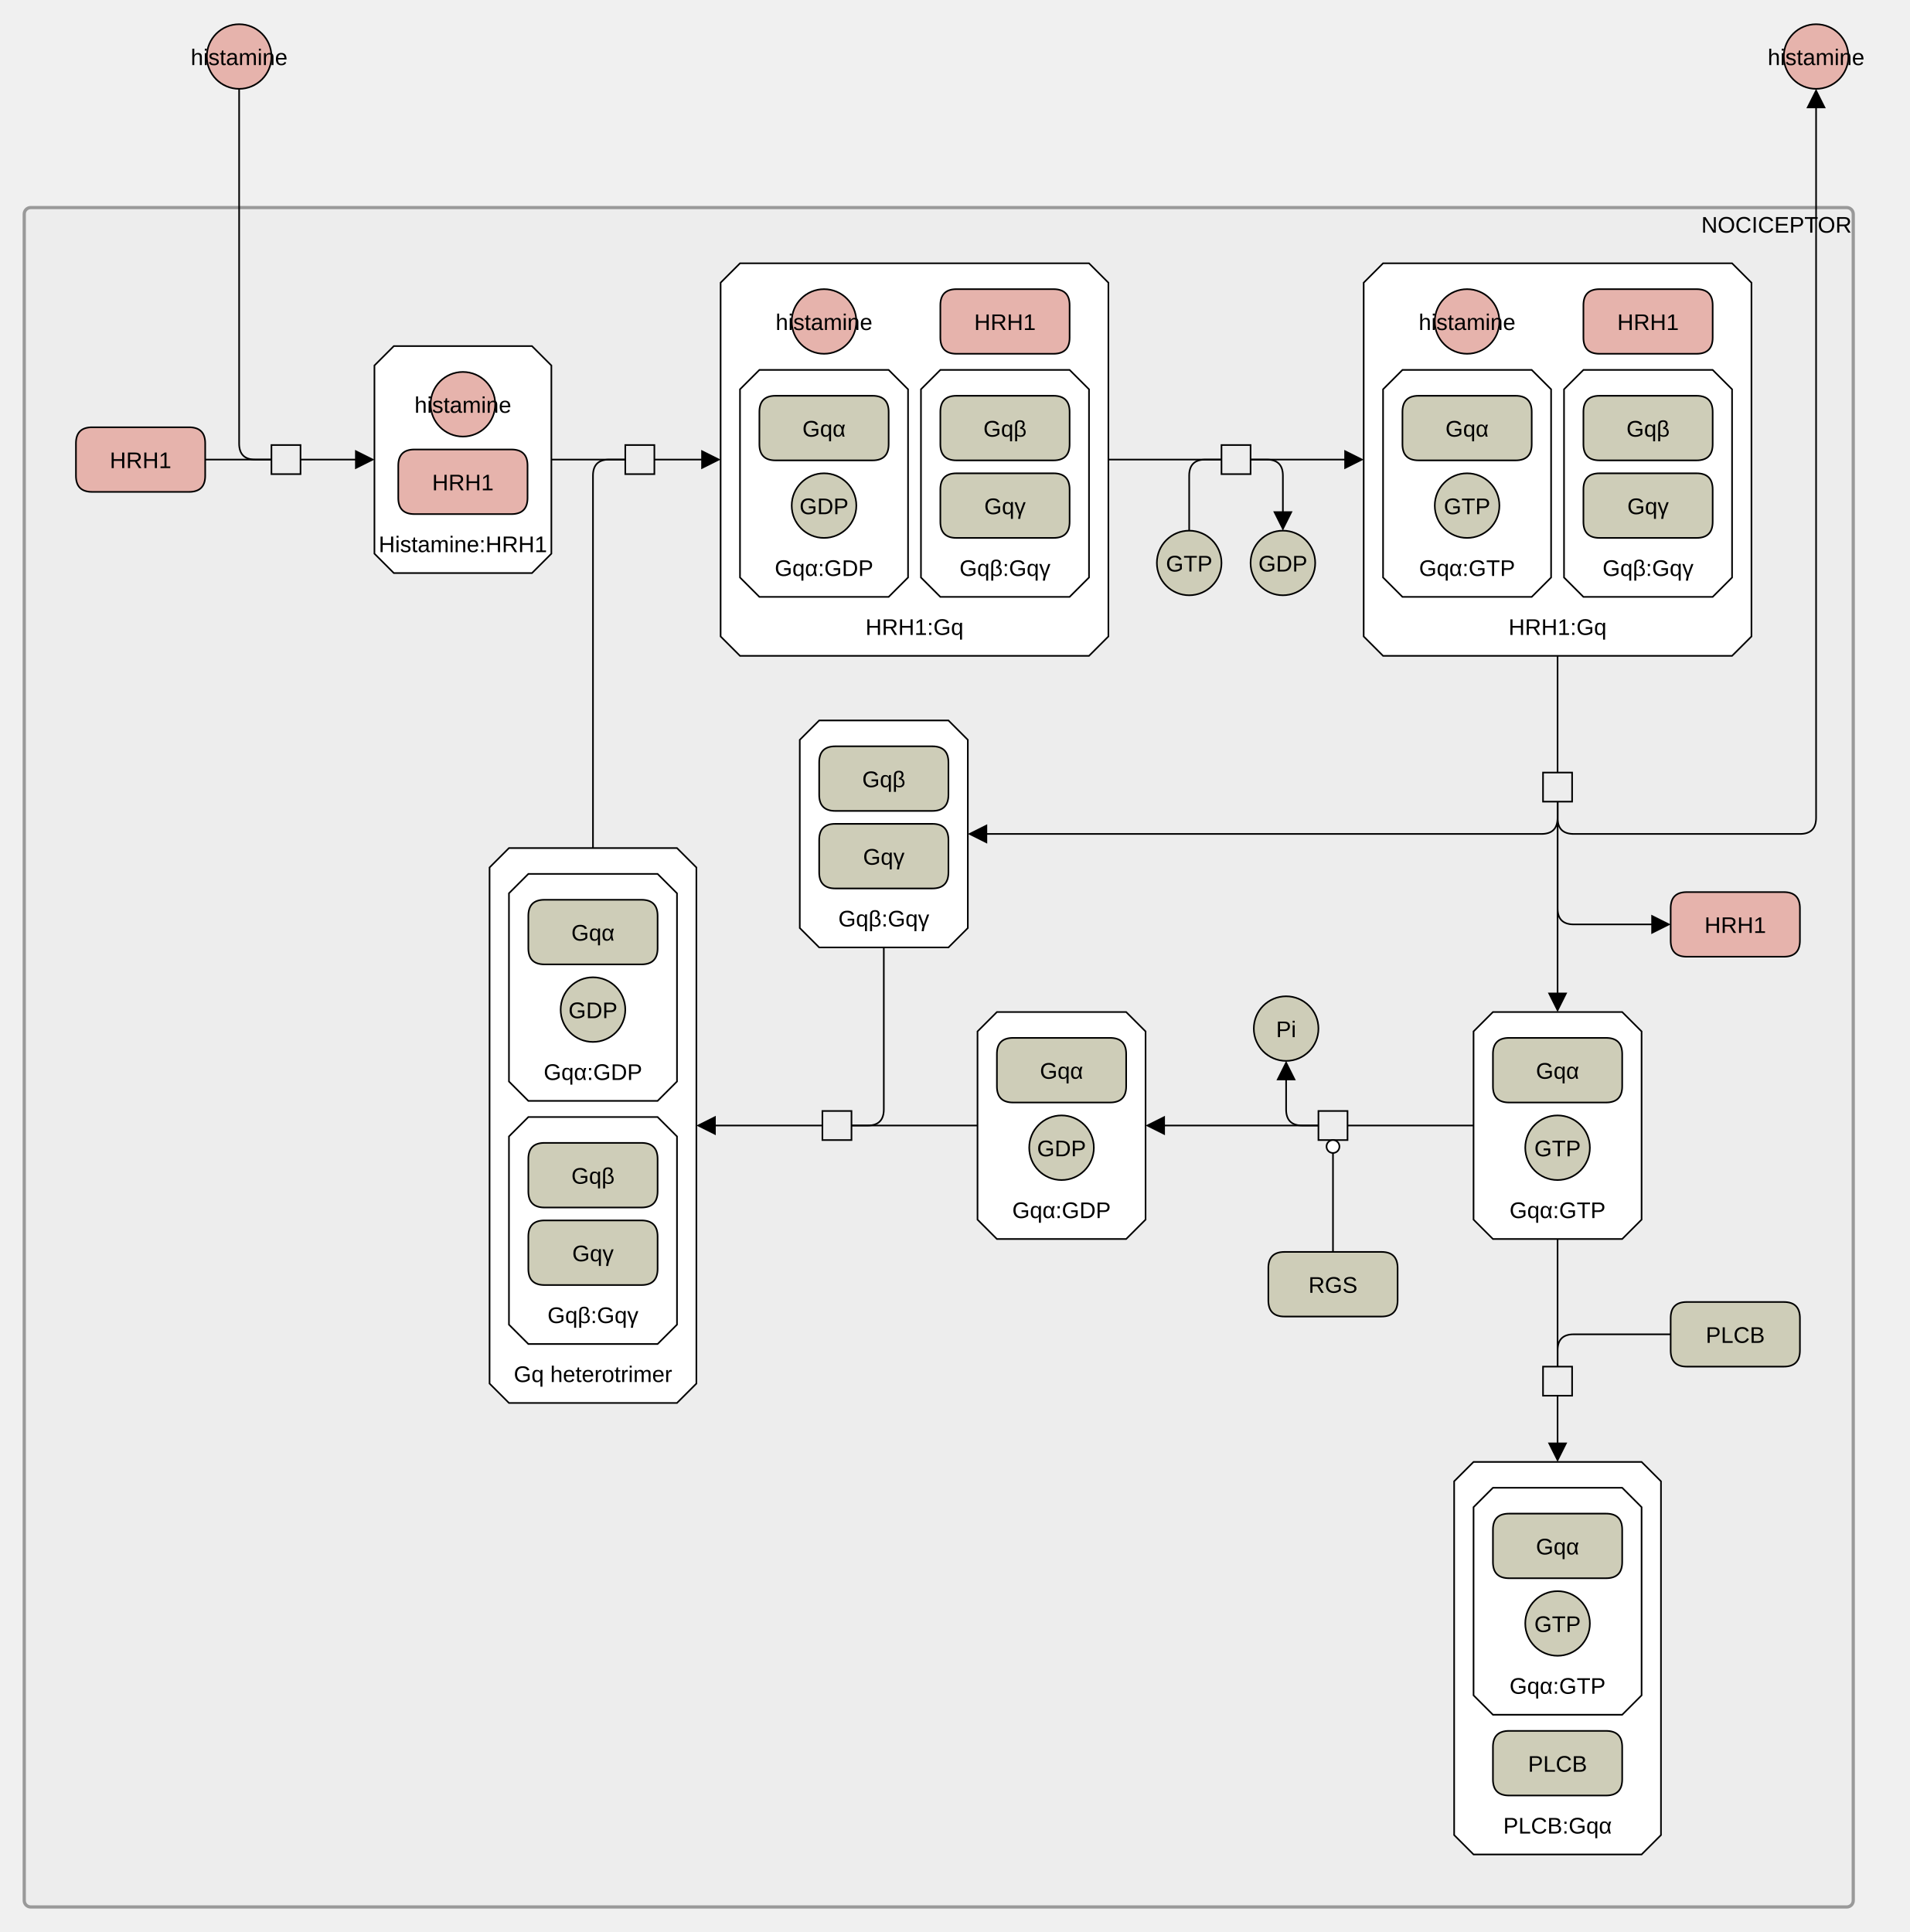
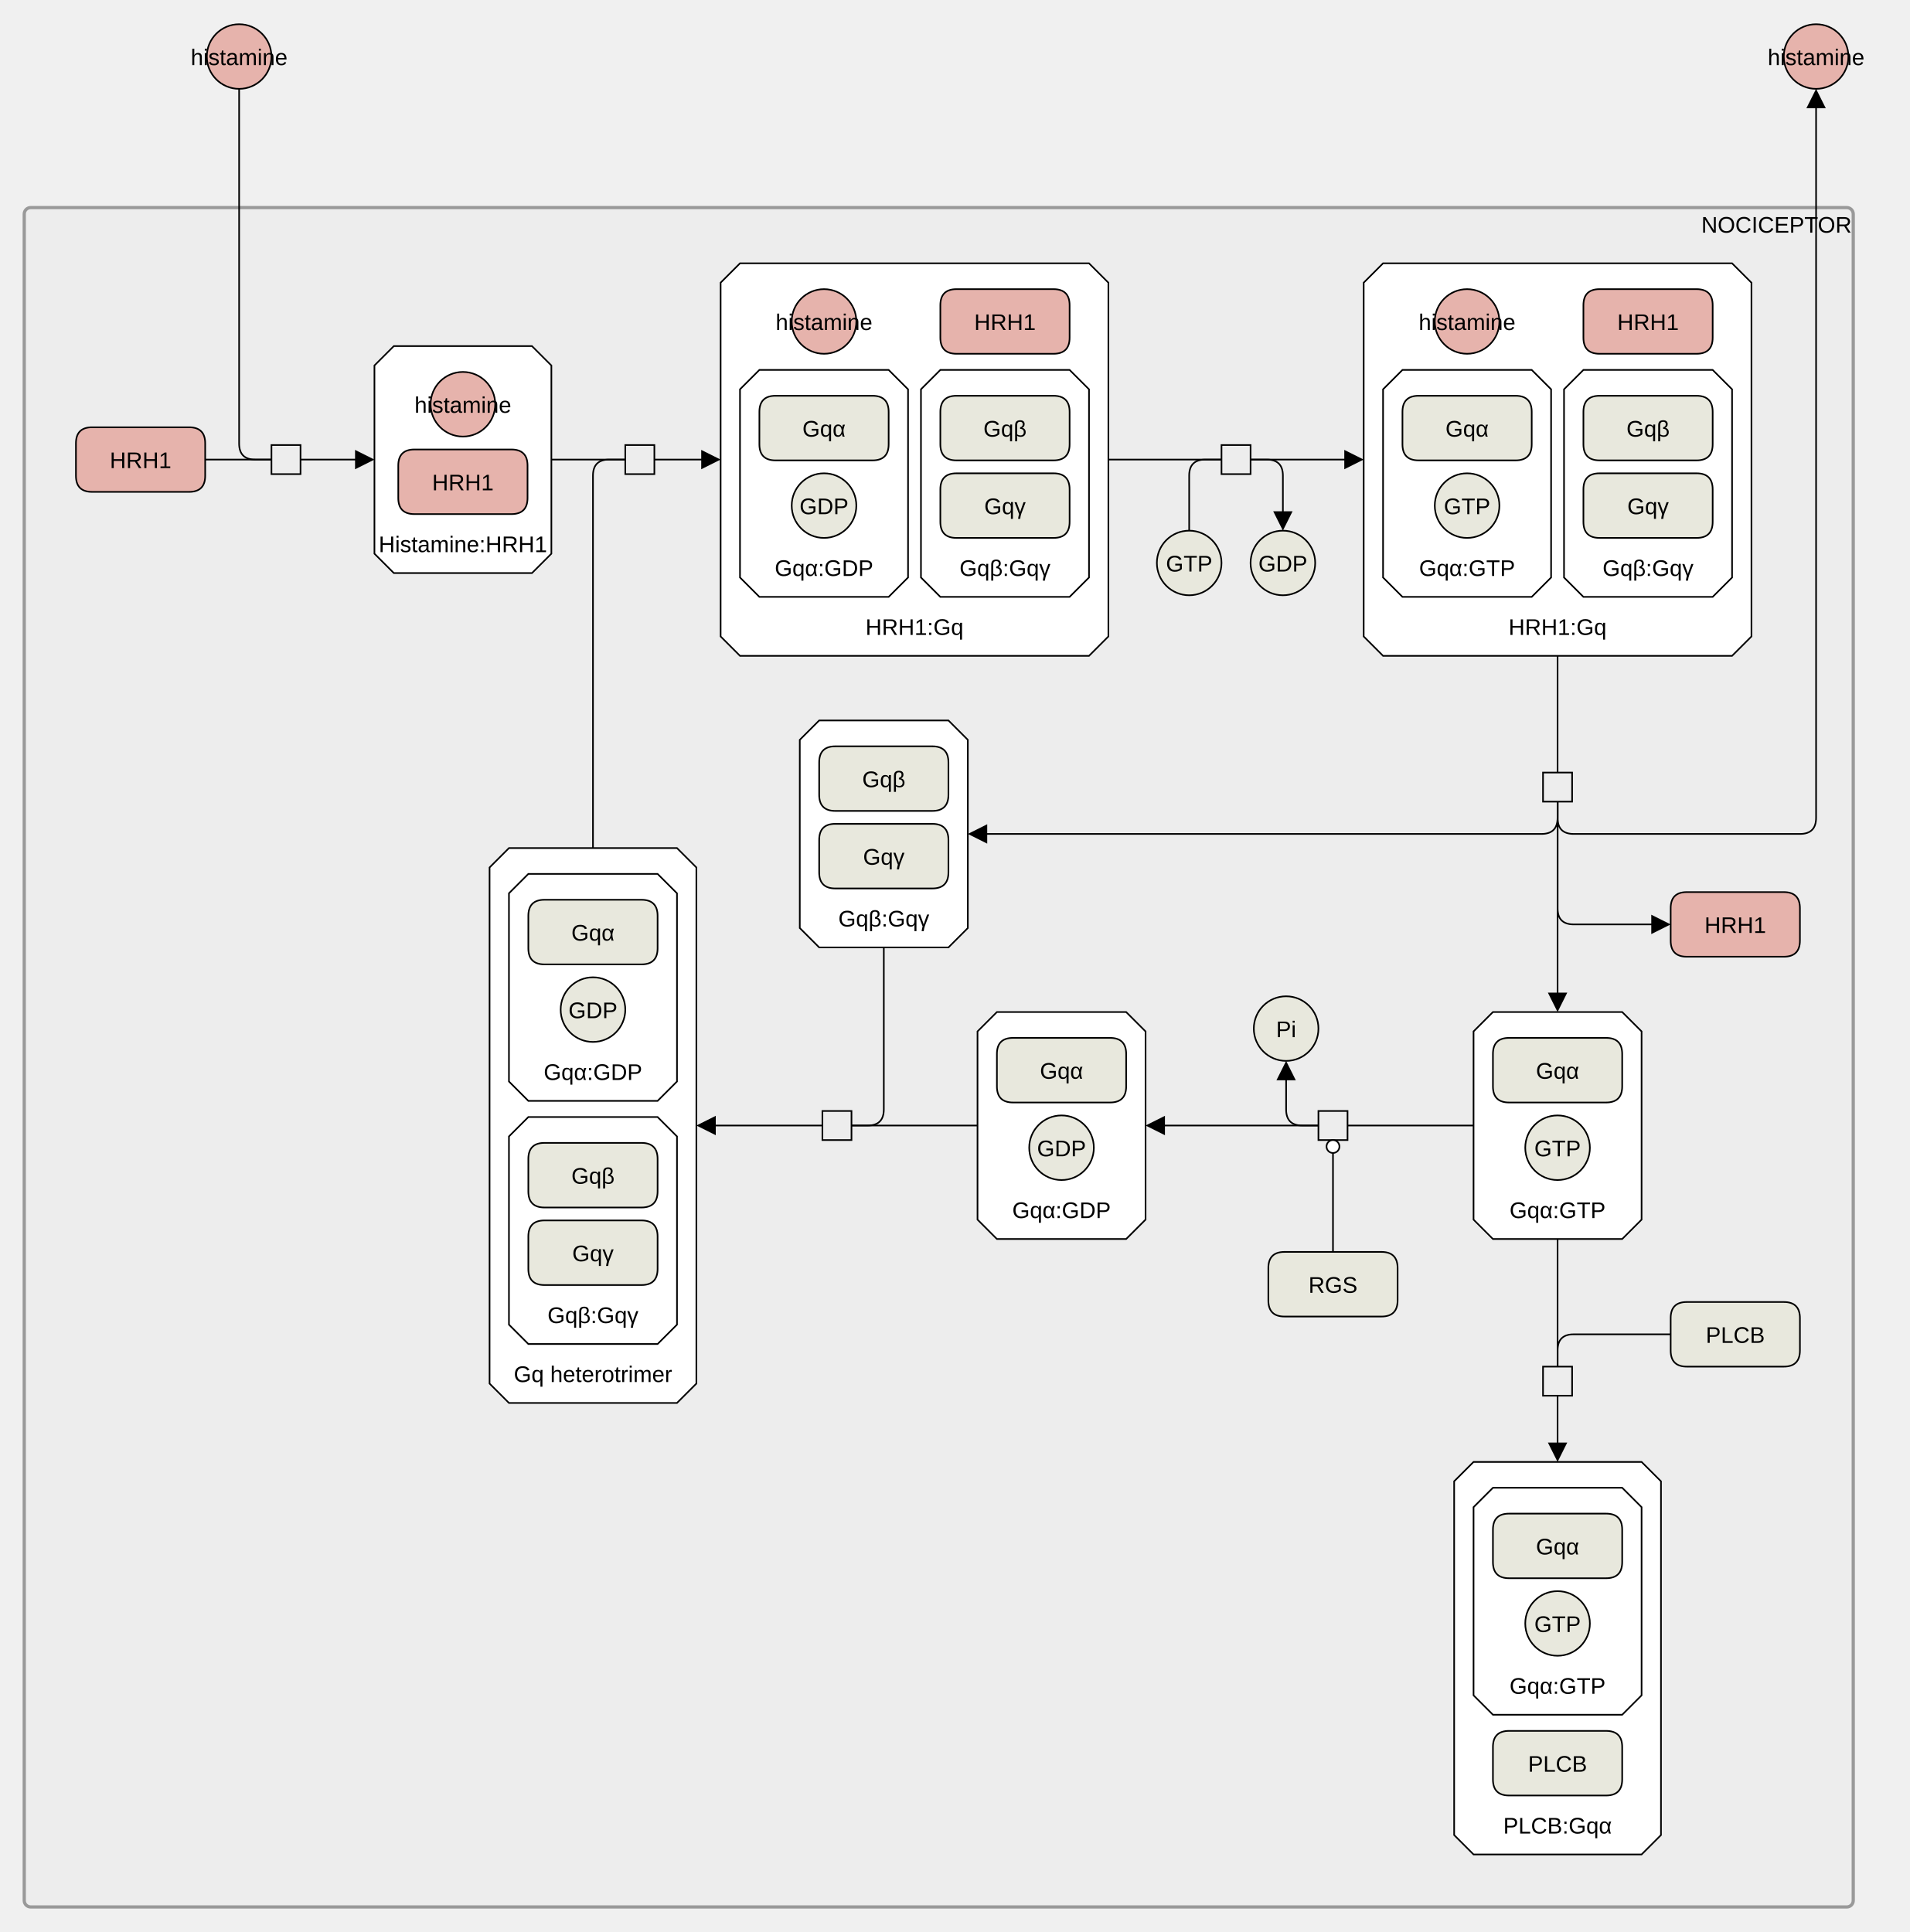
<svg xmlns="http://www.w3.org/2000/svg" width="1182" height="1196" viewBox="0 0 1182 1196" stroke-linecap="butt" stroke-miterlimit="10">
  <g transform="translate(-25,-25)">
    <path d="M40 157.5 C40 155.291 41.791 153.5 44 153.5 L1168 153.5 C1170.209 153.5 1172 155.291 1172 157.5 L1172 1201.5 C1172 1203.709 1170.209 1205.5 1168 1205.5 L44 1205.5 C41.791 1205.5 40 1203.709 40 1201.5 Z" fill="#999999" fill-opacity="0.031" stroke="none" />
    <path d="M40 157.5 C40 155.291 41.791 153.5 44 153.5 L1168 153.5 C1170.209 153.5 1172 155.291 1172 157.5 L1172 1201.5 C1172 1203.709 1170.209 1205.5 1168 1205.5 L44 1205.5 C41.791 1205.5 40 1203.709 40 1201.5 Z" fill="none" stroke="#999999" stroke-width="2" />
    <text x="1124.5" y="169.041" text-anchor="middle" font-family="'Dialog', Arial, Helvetica, sans-serif" font-size="14" fill="#000000" stroke="none" xml:space="preserve">NOCICEPTOR</text>
    <path d="M483 188 L699 188 L711 200 L711 419 L699 431 L483 431 L471 419 L471 200 Z" fill="#FFFFFF" stroke="none" />
    <path d="M483 188 L699 188 L711 200 L711 419 L699 431 L483 431 L471 419 L471 200 Z" fill="none" stroke="#000000" />
    <text x="591" y="418.041" text-anchor="middle" font-family="'Dialog', Arial, Helvetica, sans-serif" font-size="14" fill="#000000" stroke="none" xml:space="preserve">HRH1:Gq</text>
    <path d="M495 254 L575 254 L587 266 L587 382.5 L575 394.5 L495 394.5 L483 382.5 L483 266 Z" fill="#FFFFFF" stroke="none" />
    <path d="M495 254 L575 254 L587 266 L587 382.5 L575 394.5 L495 394.5 L483 382.5 L483 266 Z" fill="none" stroke="#000000" />
    <text x="535" y="381.541" text-anchor="middle" font-family="'Dialog', Arial, Helvetica, sans-serif" font-size="14" fill="#000000" stroke="none" xml:space="preserve">Gqα:GDP</text>
-     <path d="M495 280 Q495 270 505 270 L565 270 Q575 270 575 280 L575 300 Q575 310 565 310 L505 310 Q495 310 495 300 Z" fill="#CECDB8" stroke="none" />
+     <path d="M495 280 Q495 270 505 270 L565 270 Q575 270 575 280 L575 300 Q575 310 565 310 L505 310 Q495 310 495 300 Z" fill="#E8E8DD" stroke="none" />
    <path d="M495 280 Q495 270 505 270 L565 270 Q575 270 575 280 L575 300 Q575 310 565 310 L505 310 Q495 310 495 300 Z" fill="none" stroke="#000000" />
    <text x="535" y="295.291" text-anchor="middle" font-family="'Dialog', Arial, Helvetica, sans-serif" font-size="14" fill="#000000" stroke="none" xml:space="preserve">Gqα</text>
-     <path d="M515 338 C515 326.954 523.954 318 535 318 L535 318 C546.046 318 555 326.954 555 338 L555 338 C555 349.046 546.046 358 535 358 L535 358 C523.954 358 515 349.046 515 338 Z" fill="#CECDB8" stroke="none" />
+     <path d="M515 338 C515 326.954 523.954 318 535 318 L535 318 C546.046 318 555 326.954 555 338 L555 338 C555 349.046 546.046 358 535 358 L535 358 C523.954 358 515 349.046 515 338 Z" fill="#E8E8DD" stroke="none" />
    <path d="M515 338 C515 326.954 523.954 318 535 318 L535 318 C546.046 318 555 326.954 555 338 L555 338 C555 349.046 546.046 358 535 358 L535 358 C523.954 358 515 349.046 515 338 Z" fill="none" stroke="#000000" />
    <text x="535" y="343.291" text-anchor="middle" font-family="'Dialog', Arial, Helvetica, sans-serif" font-size="14" fill="#000000" stroke="none" xml:space="preserve">GDP</text>
    <path d="M607 254 L687 254 L699 266 L699 382.5 L687 394.5 L607 394.5 L595 382.5 L595 266 Z" fill="#FFFFFF" stroke="none" />
    <path d="M607 254 L687 254 L699 266 L699 382.5 L687 394.5 L607 394.5 L595 382.5 L595 266 Z" fill="none" stroke="#000000" />
    <text x="647" y="381.541" text-anchor="middle" font-family="'Dialog', Arial, Helvetica, sans-serif" font-size="14" fill="#000000" stroke="none" xml:space="preserve">Gqβ:Gqγ</text>
-     <path d="M607 280 Q607 270 617 270 L677 270 Q687 270 687 280 L687 300 Q687 310 677 310 L617 310 Q607 310 607 300 Z" fill="#CECDB8" stroke="none" />
+     <path d="M607 280 Q607 270 617 270 L677 270 Q687 270 687 280 L687 300 Q687 310 677 310 L617 310 Q607 310 607 300 Z" fill="#E8E8DD" stroke="none" />
    <path d="M607 280 Q607 270 617 270 L677 270 Q687 270 687 280 L687 300 Q687 310 677 310 L617 310 Q607 310 607 300 Z" fill="none" stroke="#000000" />
    <text x="647" y="295.291" text-anchor="middle" font-family="'Dialog', Arial, Helvetica, sans-serif" font-size="14" fill="#000000" stroke="none" xml:space="preserve">Gqβ</text>
-     <path d="M607 328 Q607 318 617 318 L677 318 Q687 318 687 328 L687 348 Q687 358 677 358 L617 358 Q607 358 607 348 Z" fill="#CECDB8" stroke="none" />
+     <path d="M607 328 Q607 318 617 318 L677 318 Q687 318 687 328 L687 348 Q687 358 677 358 L617 358 Q607 358 607 348 Z" fill="#E8E8DD" stroke="none" />
    <path d="M607 328 Q607 318 617 318 L677 318 Q687 318 687 328 L687 348 Q687 358 677 358 L617 358 Q607 358 607 348 Z" fill="none" stroke="#000000" />
    <text x="647" y="343.291" text-anchor="middle" font-family="'Dialog', Arial, Helvetica, sans-serif" font-size="14" fill="#000000" stroke="none" xml:space="preserve">Gqγ</text>
    <path d="M515 224 C515 212.954 523.954 204 535 204 L535 204 C546.046 204 555 212.954 555 224 L555 224 C555 235.046 546.046 244 535 244 L535 244 C523.954 244 515 235.046 515 224 Z" fill="#E6B3AC" stroke="none" />
    <path d="M515 224 C515 212.954 523.954 204 535 204 L535 204 C546.046 204 555 212.954 555 224 L555 224 C555 235.046 546.046 244 535 244 L535 244 C523.954 244 515 235.046 515 224 Z" fill="none" stroke="#000000" />
    <text x="535" y="229.291" text-anchor="middle" font-family="'Dialog', Arial, Helvetica, sans-serif" font-size="14" fill="#000000" stroke="none" xml:space="preserve">histamine</text>
    <path d="M607 214 Q607 204 617 204 L677 204 Q687 204 687 214 L687 234 Q687 244 677 244 L617 244 Q607 244 607 234 Z" fill="#E6B3AC" stroke="none" />
    <path d="M607 214 Q607 204 617 204 L677 204 Q687 204 687 214 L687 234 Q687 244 677 244 L617 244 Q607 244 607 234 Z" fill="none" stroke="#000000" />
    <text x="647" y="229.291" text-anchor="middle" font-family="'Dialog', Arial, Helvetica, sans-serif" font-size="14" fill="#000000" stroke="none" xml:space="preserve">HRH1</text>
    <path d="M881 188 L1097 188 L1109 200 L1109 419 L1097 431 L881 431 L869 419 L869 200 Z" fill="#FFFFFF" stroke="none" />
    <path d="M881 188 L1097 188 L1109 200 L1109 419 L1097 431 L881 431 L869 419 L869 200 Z" fill="none" stroke="#000000" />
    <text x="989" y="418.041" text-anchor="middle" font-family="'Dialog', Arial, Helvetica, sans-serif" font-size="14" fill="#000000" stroke="none" xml:space="preserve">HRH1:Gq</text>
    <path d="M1005 254 L1085 254 L1097 266 L1097 382.5 L1085 394.5 L1005 394.5 L993 382.5 L993 266 Z" fill="#FFFFFF" stroke="none" />
    <path d="M1005 254 L1085 254 L1097 266 L1097 382.5 L1085 394.5 L1005 394.5 L993 382.5 L993 266 Z" fill="none" stroke="#000000" />
    <text x="1045" y="381.541" text-anchor="middle" font-family="'Dialog', Arial, Helvetica, sans-serif" font-size="14" fill="#000000" stroke="none" xml:space="preserve">Gqβ:Gqγ</text>
-     <path d="M1005 280 Q1005 270 1015 270 L1075 270 Q1085 270 1085 280 L1085 300 Q1085 310 1075 310 L1015 310 Q1005 310 1005 300 Z" fill="#CECDB8" stroke="none" />
+     <path d="M1005 280 Q1005 270 1015 270 L1075 270 Q1085 270 1085 280 L1085 300 Q1085 310 1075 310 L1015 310 Q1005 310 1005 300 Z" fill="#E8E8DD" stroke="none" />
    <path d="M1005 280 Q1005 270 1015 270 L1075 270 Q1085 270 1085 280 L1085 300 Q1085 310 1075 310 L1015 310 Q1005 310 1005 300 Z" fill="none" stroke="#000000" />
    <text x="1045" y="295.291" text-anchor="middle" font-family="'Dialog', Arial, Helvetica, sans-serif" font-size="14" fill="#000000" stroke="none" xml:space="preserve">Gqβ</text>
-     <path d="M1005 328 Q1005 318 1015 318 L1075 318 Q1085 318 1085 328 L1085 348 Q1085 358 1075 358 L1015 358 Q1005 358 1005 348 Z" fill="#CECDB8" stroke="none" />
+     <path d="M1005 328 Q1005 318 1015 318 L1075 318 Q1085 318 1085 328 L1085 348 Q1085 358 1075 358 L1015 358 Q1005 358 1005 348 Z" fill="#E8E8DD" stroke="none" />
    <path d="M1005 328 Q1005 318 1015 318 L1075 318 Q1085 318 1085 328 L1085 348 Q1085 358 1075 358 L1015 358 Q1005 358 1005 348 Z" fill="none" stroke="#000000" />
    <text x="1045" y="343.291" text-anchor="middle" font-family="'Dialog', Arial, Helvetica, sans-serif" font-size="14" fill="#000000" stroke="none" xml:space="preserve">Gqγ</text>
    <path d="M893 254 L973 254 L985 266 L985 382.5 L973 394.5 L893 394.5 L881 382.5 L881 266 Z" fill="#FFFFFF" stroke="none" />
    <path d="M893 254 L973 254 L985 266 L985 382.5 L973 394.5 L893 394.5 L881 382.5 L881 266 Z" fill="none" stroke="#000000" />
    <text x="933" y="381.541" text-anchor="middle" font-family="'Dialog', Arial, Helvetica, sans-serif" font-size="14" fill="#000000" stroke="none" xml:space="preserve">Gqα:GTP</text>
-     <path d="M893 280 Q893 270 903 270 L963 270 Q973 270 973 280 L973 300 Q973 310 963 310 L903 310 Q893 310 893 300 Z" fill="#CECDB8" stroke="none" />
+     <path d="M893 280 Q893 270 903 270 L963 270 Q973 270 973 280 L973 300 Q973 310 963 310 L903 310 Q893 310 893 300 Z" fill="#E8E8DD" stroke="none" />
    <path d="M893 280 Q893 270 903 270 L963 270 Q973 270 973 280 L973 300 Q973 310 963 310 L903 310 Q893 310 893 300 Z" fill="none" stroke="#000000" />
    <text x="933" y="295.291" text-anchor="middle" font-family="'Dialog', Arial, Helvetica, sans-serif" font-size="14" fill="#000000" stroke="none" xml:space="preserve">Gqα</text>
-     <path d="M913 338 C913 326.954 921.954 318 933 318 L933 318 C944.046 318 953 326.954 953 338 L953 338 C953 349.046 944.046 358 933 358 L933 358 C921.954 358 913 349.046 913 338 Z" fill="#CECDB8" stroke="none" />
+     <path d="M913 338 C913 326.954 921.954 318 933 318 L933 318 C944.046 318 953 326.954 953 338 L953 338 C953 349.046 944.046 358 933 358 L933 358 C921.954 358 913 349.046 913 338 Z" fill="#E8E8DD" stroke="none" />
    <path d="M913 338 C913 326.954 921.954 318 933 318 L933 318 C944.046 318 953 326.954 953 338 L953 338 C953 349.046 944.046 358 933 358 L933 358 C921.954 358 913 349.046 913 338 Z" fill="none" stroke="#000000" />
    <text x="933" y="343.291" text-anchor="middle" font-family="'Dialog', Arial, Helvetica, sans-serif" font-size="14" fill="#000000" stroke="none" xml:space="preserve">GTP</text>
    <path d="M913 224 C913 212.954 921.954 204 933 204 L933 204 C944.046 204 953 212.954 953 224 L953 224 C953 235.046 944.046 244 933 244 L933 244 C921.954 244 913 235.046 913 224 Z" fill="#E6B3AC" stroke="none" />
    <path d="M913 224 C913 212.954 921.954 204 933 204 L933 204 C944.046 204 953 212.954 953 224 L953 224 C953 235.046 944.046 244 933 244 L933 244 C921.954 244 913 235.046 913 224 Z" fill="none" stroke="#000000" />
    <text x="933" y="229.291" text-anchor="middle" font-family="'Dialog', Arial, Helvetica, sans-serif" font-size="14" fill="#000000" stroke="none" xml:space="preserve">histamine</text>
    <path d="M1005 214 Q1005 204 1015 204 L1075 204 Q1085 204 1085 214 L1085 234 Q1085 244 1075 244 L1015 244 Q1005 244 1005 234 Z" fill="#E6B3AC" stroke="none" />
    <path d="M1005 214 Q1005 204 1015 204 L1075 204 Q1085 204 1085 214 L1085 234 Q1085 244 1075 244 L1015 244 Q1005 244 1005 234 Z" fill="none" stroke="#000000" />
    <text x="1045" y="229.291" text-anchor="middle" font-family="'Dialog', Arial, Helvetica, sans-serif" font-size="14" fill="#000000" stroke="none" xml:space="preserve">HRH1</text>
    <path d="M340 550 L444 550 L456 562 L456 881.5 L444 893.5 L340 893.5 L328 881.5 L328 562 Z" fill="#FFFFFF" stroke="none" />
    <path d="M340 550 L444 550 L456 562 L456 881.5 L444 893.5 L340 893.5 L328 881.5 L328 562 Z" fill="none" stroke="#000000" />
    <text x="392" y="880.541" text-anchor="middle" font-family="'Dialog', Arial, Helvetica, sans-serif" font-size="14" fill="#000000" stroke="none" xml:space="preserve">Gq heterotrimer</text>
    <path d="M352 716.5 L432 716.5 L444 728.5 L444 845 L432 857 L352 857 L340 845 L340 728.5 Z" fill="#FFFFFF" stroke="none" />
    <path d="M352 716.5 L432 716.5 L444 728.5 L444 845 L432 857 L352 857 L340 845 L340 728.5 Z" fill="none" stroke="#000000" />
    <text x="392" y="844.041" text-anchor="middle" font-family="'Dialog', Arial, Helvetica, sans-serif" font-size="14" fill="#000000" stroke="none" xml:space="preserve">Gqβ:Gqγ</text>
-     <path d="M352 742.5 Q352 732.5 362 732.5 L422 732.5 Q432 732.5 432 742.5 L432 762.5 Q432 772.5 422 772.5 L362 772.5 Q352 772.5 352 762.5 Z" fill="#CECDB8" stroke="none" />
+     <path d="M352 742.5 Q352 732.5 362 732.5 L422 732.5 Q432 732.5 432 742.5 L432 762.5 Q432 772.5 422 772.5 L362 772.5 Q352 772.5 352 762.5 Z" fill="#E8E8DD" stroke="none" />
    <path d="M352 742.5 Q352 732.5 362 732.5 L422 732.5 Q432 732.5 432 742.5 L432 762.5 Q432 772.5 422 772.5 L362 772.5 Q352 772.5 352 762.5 Z" fill="none" stroke="#000000" />
    <text x="392" y="757.791" text-anchor="middle" font-family="'Dialog', Arial, Helvetica, sans-serif" font-size="14" fill="#000000" stroke="none" xml:space="preserve">Gqβ</text>
-     <path d="M352 790.5 Q352 780.5 362 780.5 L422 780.5 Q432 780.5 432 790.5 L432 810.5 Q432 820.5 422 820.5 L362 820.5 Q352 820.5 352 810.5 Z" fill="#CECDB8" stroke="none" />
+     <path d="M352 790.5 Q352 780.5 362 780.5 L422 780.5 Q432 780.5 432 790.5 L432 810.5 Q432 820.5 422 820.5 L362 820.5 Q352 820.5 352 810.5 Z" fill="#E8E8DD" stroke="none" />
    <path d="M352 790.5 Q352 780.5 362 780.5 L422 780.5 Q432 780.5 432 790.5 L432 810.5 Q432 820.5 422 820.5 L362 820.5 Q352 820.5 352 810.5 Z" fill="none" stroke="#000000" />
    <text x="392" y="805.791" text-anchor="middle" font-family="'Dialog', Arial, Helvetica, sans-serif" font-size="14" fill="#000000" stroke="none" xml:space="preserve">Gqγ</text>
    <path d="M352 566 L432 566 L444 578 L444 694.5 L432 706.5 L352 706.5 L340 694.5 L340 578 Z" fill="#FFFFFF" stroke="none" />
    <path d="M352 566 L432 566 L444 578 L444 694.5 L432 706.5 L352 706.5 L340 694.5 L340 578 Z" fill="none" stroke="#000000" />
    <text x="392" y="693.541" text-anchor="middle" font-family="'Dialog', Arial, Helvetica, sans-serif" font-size="14" fill="#000000" stroke="none" xml:space="preserve">Gqα:GDP</text>
-     <path d="M352 592 Q352 582 362 582 L422 582 Q432 582 432 592 L432 612 Q432 622 422 622 L362 622 Q352 622 352 612 Z" fill="#CECDB8" stroke="none" />
+     <path d="M352 592 Q352 582 362 582 L422 582 Q432 582 432 592 L432 612 Q432 622 422 622 L362 622 Q352 622 352 612 Z" fill="#E8E8DD" stroke="none" />
    <path d="M352 592 Q352 582 362 582 L422 582 Q432 582 432 592 L432 612 Q432 622 422 622 L362 622 Q352 622 352 612 Z" fill="none" stroke="#000000" />
    <text x="392" y="607.291" text-anchor="middle" font-family="'Dialog', Arial, Helvetica, sans-serif" font-size="14" fill="#000000" stroke="none" xml:space="preserve">Gqα</text>
-     <path d="M372 650 C372 638.954 380.954 630 392 630 L392 630 C403.046 630 412 638.954 412 650 L412 650 C412 661.046 403.046 670 392 670 L392 670 C380.954 670 372 661.046 372 650 Z" fill="#CECDB8" stroke="none" />
+     <path d="M372 650 C372 638.954 380.954 630 392 630 L392 630 C403.046 630 412 638.954 412 650 L412 650 C412 661.046 403.046 670 392 670 L392 670 C380.954 670 372 661.046 372 650 Z" fill="#E8E8DD" stroke="none" />
    <path d="M372 650 C372 638.954 380.954 630 392 630 L392 630 C403.046 630 412 638.954 412 650 L412 650 C412 661.046 403.046 670 392 670 L392 670 C380.954 670 372 661.046 372 650 Z" fill="none" stroke="#000000" />
    <text x="392" y="655.291" text-anchor="middle" font-family="'Dialog', Arial, Helvetica, sans-serif" font-size="14" fill="#000000" stroke="none" xml:space="preserve">GDP</text>
    <path d="M937 930 L1041 930 L1053 942 L1053 1161 L1041 1173 L937 1173 L925 1161 L925 942 Z" fill="#FFFFFF" stroke="none" />
    <path d="M937 930 L1041 930 L1053 942 L1053 1161 L1041 1173 L937 1173 L925 1161 L925 942 Z" fill="none" stroke="#000000" />
    <text x="989" y="1160.041" text-anchor="middle" font-family="'Dialog', Arial, Helvetica, sans-serif" font-size="14" fill="#000000" stroke="none" xml:space="preserve">PLCB:Gqα</text>
-     <path d="M949 1106.5 Q949 1096.5 959 1096.5 L1019 1096.5 Q1029 1096.5 1029 1106.5 L1029 1126.5 Q1029 1136.5 1019 1136.5 L959 1136.5 Q949 1136.5 949 1126.5 Z" fill="#CECDB8" stroke="none" />
+     <path d="M949 1106.5 Q949 1096.5 959 1096.5 L1019 1096.5 Q1029 1096.5 1029 1106.5 L1029 1126.5 Q1029 1136.5 1019 1136.5 L959 1136.5 Q949 1136.5 949 1126.5 Z" fill="#E8E8DD" stroke="none" />
    <path d="M949 1106.5 Q949 1096.5 959 1096.5 L1019 1096.5 Q1029 1096.5 1029 1106.5 L1029 1126.5 Q1029 1136.5 1019 1136.5 L959 1136.5 Q949 1136.5 949 1126.5 Z" fill="none" stroke="#000000" />
    <text x="989" y="1121.791" text-anchor="middle" font-family="'Dialog', Arial, Helvetica, sans-serif" font-size="14" fill="#000000" stroke="none" xml:space="preserve">PLCB</text>
    <path d="M949 946 L1029 946 L1041 958 L1041 1074.5 L1029 1086.5 L949 1086.5 L937 1074.5 L937 958 Z" fill="#FFFFFF" stroke="none" />
    <path d="M949 946 L1029 946 L1041 958 L1041 1074.5 L1029 1086.5 L949 1086.5 L937 1074.5 L937 958 Z" fill="none" stroke="#000000" />
    <text x="989" y="1073.541" text-anchor="middle" font-family="'Dialog', Arial, Helvetica, sans-serif" font-size="14" fill="#000000" stroke="none" xml:space="preserve">Gqα:GTP</text>
-     <path d="M949 972 Q949 962 959 962 L1019 962 Q1029 962 1029 972 L1029 992 Q1029 1002 1019 1002 L959 1002 Q949 1002 949 992 Z" fill="#CECDB8" stroke="none" />
+     <path d="M949 972 Q949 962 959 962 L1019 962 Q1029 962 1029 972 L1029 992 Q1029 1002 1019 1002 L959 1002 Q949 1002 949 992 Z" fill="#E8E8DD" stroke="none" />
    <path d="M949 972 Q949 962 959 962 L1019 962 Q1029 962 1029 972 L1029 992 Q1029 1002 1019 1002 L959 1002 Q949 1002 949 992 Z" fill="none" stroke="#000000" />
    <text x="989" y="987.291" text-anchor="middle" font-family="'Dialog', Arial, Helvetica, sans-serif" font-size="14" fill="#000000" stroke="none" xml:space="preserve">Gqα</text>
-     <path d="M969 1030 C969 1018.954 977.954 1010 989 1010 L989 1010 C1000.046 1010 1009 1018.954 1009 1030 L1009 1030 C1009 1041.046 1000.046 1050 989 1050 L989 1050 C977.954 1050 969 1041.046 969 1030 Z" fill="#CECDB8" stroke="none" />
+     <path d="M969 1030 C969 1018.954 977.954 1010 989 1010 L989 1010 C1000.046 1010 1009 1018.954 1009 1030 L1009 1030 C1009 1041.046 1000.046 1050 989 1050 L989 1050 C977.954 1050 969 1041.046 969 1030 Z" fill="#E8E8DD" stroke="none" />
    <path d="M969 1030 C969 1018.954 977.954 1010 989 1010 L989 1010 C1000.046 1010 1009 1018.954 1009 1030 L1009 1030 C1009 1041.046 1000.046 1050 989 1050 L989 1050 C977.954 1050 969 1041.046 969 1030 Z" fill="none" stroke="#000000" />
    <text x="989" y="1035.291" text-anchor="middle" font-family="'Dialog', Arial, Helvetica, sans-serif" font-size="14" fill="#000000" stroke="none" xml:space="preserve">GTP</text>
    <path d="M268.75 239.25 L354.25 239.25 L366.25 251.25 L366.25 367.75 L354.25 379.75 L268.75 379.75 L256.75 367.75 L256.75 251.25 Z" fill="#FFFFFF" stroke="none" />
    <path d="M268.75 239.25 L354.25 239.25 L366.25 251.25 L366.25 367.75 L354.25 379.75 L268.75 379.75 L256.75 367.75 L256.75 251.25 Z" fill="none" stroke="#000000" />
    <text x="311.5" y="366.791" text-anchor="middle" font-family="'Dialog', Arial, Helvetica, sans-serif" font-size="14" fill="#000000" stroke="none" xml:space="preserve">Histamine:HRH1</text>
    <path d="M291.5 275.25 C291.5 264.204 300.454 255.25 311.5 255.25 L311.5 255.25 C322.546 255.25 331.5 264.204 331.5 275.25 L331.5 275.25 C331.5 286.296 322.546 295.25 311.5 295.25 L311.5 295.25 C300.454 295.25 291.5 286.296 291.5 275.25 Z" fill="#E6B3AC" stroke="none" />
    <path d="M291.5 275.25 C291.5 264.204 300.454 255.25 311.5 255.25 L311.5 255.25 C322.546 255.25 331.5 264.204 331.5 275.25 L331.5 275.25 C331.5 286.296 322.546 295.25 311.5 295.25 L311.5 295.25 C300.454 295.25 291.5 286.296 291.5 275.25 Z" fill="none" stroke="#000000" />
    <text x="311.5" y="280.541" text-anchor="middle" font-family="'Dialog', Arial, Helvetica, sans-serif" font-size="14" fill="#000000" stroke="none" xml:space="preserve">histamine</text>
    <path d="M271.5 313.25 Q271.5 303.25 281.5 303.25 L341.5 303.25 Q351.5 303.25 351.5 313.25 L351.5 333.25 Q351.5 343.25 341.5 343.25 L281.5 343.25 Q271.5 343.25 271.5 333.25 Z" fill="#E6B3AC" stroke="none" />
    <path d="M271.5 313.25 Q271.5 303.25 281.5 303.25 L341.5 303.25 Q351.5 303.25 351.5 313.25 L351.5 333.25 Q351.5 343.25 341.5 343.25 L281.5 343.25 Q271.5 343.25 271.5 333.25 Z" fill="none" stroke="#000000" />
    <text x="311.5" y="328.541" text-anchor="middle" font-family="'Dialog', Arial, Helvetica, sans-serif" font-size="14" fill="#000000" stroke="none" xml:space="preserve">HRH1</text>
    <path d="M532 471 L612 471 L624 483 L624 599.5 L612 611.5 L532 611.5 L520 599.5 L520 483 Z" fill="#FFFFFF" stroke="none" />
    <path d="M532 471 L612 471 L624 483 L624 599.5 L612 611.5 L532 611.5 L520 599.5 L520 483 Z" fill="none" stroke="#000000" />
    <text x="572" y="598.541" text-anchor="middle" font-family="'Dialog', Arial, Helvetica, sans-serif" font-size="14" fill="#000000" stroke="none" xml:space="preserve">Gqβ:Gqγ</text>
-     <path d="M532 545 Q532 535 542 535 L602 535 Q612 535 612 545 L612 565 Q612 575 602 575 L542 575 Q532 575 532 565 Z" fill="#CECDB8" stroke="none" />
+     <path d="M532 545 Q532 535 542 535 L602 535 Q612 535 612 545 L612 565 Q612 575 602 575 L542 575 Q532 575 532 565 Z" fill="#E8E8DD" stroke="none" />
    <path d="M532 545 Q532 535 542 535 L602 535 Q612 535 612 545 L612 565 Q612 575 602 575 L542 575 Q532 575 532 565 Z" fill="none" stroke="#000000" />
    <text x="572" y="560.291" text-anchor="middle" font-family="'Dialog', Arial, Helvetica, sans-serif" font-size="14" fill="#000000" stroke="none" xml:space="preserve">Gqγ</text>
-     <path d="M532 497 Q532 487 542 487 L602 487 Q612 487 612 497 L612 517 Q612 527 602 527 L542 527 Q532 527 532 517 Z" fill="#CECDB8" stroke="none" />
+     <path d="M532 497 Q532 487 542 487 L602 487 Q612 487 612 497 L612 517 Q612 527 602 527 L542 527 Q532 527 532 517 Z" fill="#E8E8DD" stroke="none" />
    <path d="M532 497 Q532 487 542 487 L602 487 Q612 487 612 497 L612 517 Q612 527 602 527 L542 527 Q532 527 532 517 Z" fill="none" stroke="#000000" />
    <text x="572" y="512.291" text-anchor="middle" font-family="'Dialog', Arial, Helvetica, sans-serif" font-size="14" fill="#000000" stroke="none" xml:space="preserve">Gqβ</text>
-     <path d="M741 373.5 C741 362.454 749.954 353.5 761 353.5 L761 353.5 C772.046 353.5 781 362.454 781 373.5 L781 373.5 C781 384.546 772.046 393.5 761 393.5 L761 393.5 C749.954 393.5 741 384.546 741 373.5 Z" fill="#CECDB8" stroke="none" />
+     <path d="M741 373.5 C741 362.454 749.954 353.5 761 353.5 L761 353.5 C772.046 353.5 781 362.454 781 373.5 L781 373.5 C781 384.546 772.046 393.5 761 393.5 L761 393.5 C749.954 393.5 741 384.546 741 373.5 Z" fill="#E8E8DD" stroke="none" />
    <path d="M741 373.5 C741 362.454 749.954 353.5 761 353.5 L761 353.5 C772.046 353.5 781 362.454 781 373.5 L781 373.5 C781 384.546 772.046 393.5 761 393.5 L761 393.5 C749.954 393.5 741 384.546 741 373.5 Z" fill="none" stroke="#000000" />
    <text x="761" y="378.791" text-anchor="middle" font-family="'Dialog', Arial, Helvetica, sans-serif" font-size="14" fill="#000000" stroke="none" xml:space="preserve">GTP</text>
-     <path d="M799 373.5 C799 362.454 807.954 353.5 819 353.5 L819 353.5 C830.046 353.5 839 362.454 839 373.5 L839 373.5 C839 384.546 830.046 393.5 819 393.5 L819 393.5 C807.954 393.5 799 384.546 799 373.5 Z" fill="#CECDB8" stroke="none" />
+     <path d="M799 373.5 C799 362.454 807.954 353.5 819 353.5 L819 353.5 C830.046 353.5 839 362.454 839 373.5 L839 373.5 C839 384.546 830.046 393.5 819 393.5 L819 393.5 C807.954 393.5 799 384.546 799 373.5 Z" fill="#E8E8DD" stroke="none" />
    <path d="M799 373.5 C799 362.454 807.954 353.5 819 353.5 L819 353.5 C830.046 353.5 839 362.454 839 373.5 L839 373.5 C839 384.546 830.046 393.5 819 393.5 L819 393.5 C807.954 393.5 799 384.546 799 373.5 Z" fill="none" stroke="#000000" />
    <text x="819" y="378.791" text-anchor="middle" font-family="'Dialog', Arial, Helvetica, sans-serif" font-size="14" fill="#000000" stroke="none" xml:space="preserve">GDP</text>
    <path d="M72 299.5 Q72 289.5 82 289.5 L142 289.5 Q152 289.5 152 299.5 L152 319.5 Q152 329.5 142 329.5 L82 329.5 Q72 329.5 72 319.5 Z" fill="#E6B3AC" stroke="none" />
    <path d="M72 299.5 Q72 289.5 82 289.5 L142 289.5 Q152 289.5 152 299.5 L152 319.5 Q152 329.5 142 329.5 L82 329.5 Q72 329.5 72 319.5 Z" fill="none" stroke="#000000" />
    <text x="112" y="314.791" text-anchor="middle" font-family="'Dialog', Arial, Helvetica, sans-serif" font-size="14" fill="#000000" stroke="none" xml:space="preserve">HRH1</text>
-     <path d="M801 661.75 C801 650.704 809.954 641.75 821 641.75 L821 641.75 C832.046 641.75 841 650.704 841 661.75 L841 661.75 C841 672.796 832.046 681.75 821 681.75 L821 681.75 C809.954 681.75 801 672.796 801 661.75 Z" fill="#CECDB8" stroke="none" />
+     <path d="M801 661.75 C801 650.704 809.954 641.75 821 641.75 L821 641.75 C832.046 641.75 841 650.704 841 661.75 L841 661.75 C841 672.796 832.046 681.75 821 681.75 L821 681.75 C809.954 681.75 801 672.796 801 661.75 Z" fill="#E8E8DD" stroke="none" />
    <path d="M801 661.75 C801 650.704 809.954 641.75 821 641.75 L821 641.75 C832.046 641.75 841 650.704 841 661.75 L841 661.75 C841 672.796 832.046 681.75 821 681.75 L821 681.75 C809.954 681.75 801 672.796 801 661.75 Z" fill="none" stroke="#000000" />
    <text x="821" y="667.041" text-anchor="middle" font-family="'Dialog', Arial, Helvetica, sans-serif" font-size="14" fill="#000000" stroke="none" xml:space="preserve">Pi</text>
    <path d="M642 651.5 L722 651.5 L734 663.5 L734 780 L722 792 L642 792 L630 780 L630 663.5 Z" fill="#FFFFFF" stroke="none" />
    <path d="M642 651.5 L722 651.5 L734 663.5 L734 780 L722 792 L642 792 L630 780 L630 663.5 Z" fill="none" stroke="#000000" />
    <text x="682" y="779.041" text-anchor="middle" font-family="'Dialog', Arial, Helvetica, sans-serif" font-size="14" fill="#000000" stroke="none" xml:space="preserve">Gqα:GDP</text>
-     <path d="M642 677.5 Q642 667.5 652 667.5 L712 667.5 Q722 667.5 722 677.5 L722 697.5 Q722 707.5 712 707.5 L652 707.5 Q642 707.5 642 697.5 Z" fill="#CECDB8" stroke="none" />
+     <path d="M642 677.5 Q642 667.5 652 667.5 L712 667.5 Q722 667.5 722 677.5 L722 697.5 Q722 707.5 712 707.5 L652 707.5 Q642 707.5 642 697.5 Z" fill="#E8E8DD" stroke="none" />
    <path d="M642 677.5 Q642 667.5 652 667.5 L712 667.5 Q722 667.5 722 677.5 L722 697.5 Q722 707.5 712 707.5 L652 707.5 Q642 707.5 642 697.5 Z" fill="none" stroke="#000000" />
    <text x="682" y="692.791" text-anchor="middle" font-family="'Dialog', Arial, Helvetica, sans-serif" font-size="14" fill="#000000" stroke="none" xml:space="preserve">Gqα</text>
-     <path d="M662 735.5 C662 724.454 670.954 715.5 682 715.5 L682 715.5 C693.046 715.5 702 724.454 702 735.5 L702 735.5 C702 746.546 693.046 755.5 682 755.5 L682 755.5 C670.954 755.5 662 746.546 662 735.5 Z" fill="#CECDB8" stroke="none" />
+     <path d="M662 735.5 C662 724.454 670.954 715.5 682 715.5 L682 715.5 C693.046 715.5 702 724.454 702 735.5 L702 735.5 C702 746.546 693.046 755.5 682 755.5 L682 755.5 C670.954 755.5 662 746.546 662 735.5 Z" fill="#E8E8DD" stroke="none" />
    <path d="M662 735.5 C662 724.454 670.954 715.5 682 715.5 L682 715.5 C693.046 715.5 702 724.454 702 735.5 L702 735.5 C702 746.546 693.046 755.5 682 755.5 L682 755.5 C670.954 755.5 662 746.546 662 735.5 Z" fill="none" stroke="#000000" />
    <text x="682" y="740.791" text-anchor="middle" font-family="'Dialog', Arial, Helvetica, sans-serif" font-size="14" fill="#000000" stroke="none" xml:space="preserve">GDP</text>
    <path d="M949 651.5 L1029 651.5 L1041 663.5 L1041 780 L1029 792 L949 792 L937 780 L937 663.5 Z" fill="#FFFFFF" stroke="none" />
    <path d="M949 651.5 L1029 651.5 L1041 663.5 L1041 780 L1029 792 L949 792 L937 780 L937 663.5 Z" fill="none" stroke="#000000" />
    <text x="989" y="779.041" text-anchor="middle" font-family="'Dialog', Arial, Helvetica, sans-serif" font-size="14" fill="#000000" stroke="none" xml:space="preserve">Gqα:GTP</text>
-     <path d="M949 677.5 Q949 667.5 959 667.5 L1019 667.5 Q1029 667.5 1029 677.5 L1029 697.5 Q1029 707.5 1019 707.5 L959 707.5 Q949 707.5 949 697.5 Z" fill="#CECDB8" stroke="none" />
+     <path d="M949 677.5 Q949 667.5 959 667.5 L1019 667.5 Q1029 667.5 1029 677.5 L1029 697.5 Q1029 707.5 1019 707.5 L959 707.5 Q949 707.5 949 697.5 Z" fill="#E8E8DD" stroke="none" />
    <path d="M949 677.5 Q949 667.5 959 667.5 L1019 667.5 Q1029 667.5 1029 677.5 L1029 697.5 Q1029 707.5 1019 707.5 L959 707.5 Q949 707.5 949 697.5 Z" fill="none" stroke="#000000" />
    <text x="989" y="692.791" text-anchor="middle" font-family="'Dialog', Arial, Helvetica, sans-serif" font-size="14" fill="#000000" stroke="none" xml:space="preserve">Gqα</text>
-     <path d="M969 735.5 C969 724.454 977.954 715.5 989 715.5 L989 715.5 C1000.046 715.5 1009 724.454 1009 735.5 L1009 735.5 C1009 746.546 1000.046 755.5 989 755.5 L989 755.5 C977.954 755.5 969 746.546 969 735.5 Z" fill="#CECDB8" stroke="none" />
+     <path d="M969 735.5 C969 724.454 977.954 715.5 989 715.5 L989 715.5 C1000.046 715.5 1009 724.454 1009 735.5 L1009 735.5 C1009 746.546 1000.046 755.5 989 755.5 L989 755.5 C977.954 755.5 969 746.546 969 735.5 Z" fill="#E8E8DD" stroke="none" />
    <path d="M969 735.5 C969 724.454 977.954 715.5 989 715.5 L989 715.5 C1000.046 715.5 1009 724.454 1009 735.5 L1009 735.5 C1009 746.546 1000.046 755.5 989 755.5 L989 755.5 C977.954 755.5 969 746.546 969 735.5 Z" fill="none" stroke="#000000" />
    <text x="989" y="740.791" text-anchor="middle" font-family="'Dialog', Arial, Helvetica, sans-serif" font-size="14" fill="#000000" stroke="none" xml:space="preserve">GTP</text>
-     <path d="M810 810 Q810 800 820 800 L880 800 Q890 800 890 810 L890 830 Q890 840 880 840 L820 840 Q810 840 810 830 Z" fill="#CECDB8" stroke="none" />
+     <path d="M810 810 Q810 800 820 800 L880 800 Q890 800 890 810 L890 830 Q890 840 880 840 L820 840 Q810 840 810 830 Z" fill="#E8E8DD" stroke="none" />
    <path d="M810 810 Q810 800 820 800 L880 800 Q890 800 890 810 L890 830 Q890 840 880 840 L820 840 Q810 840 810 830 Z" fill="none" stroke="#000000" />
    <text x="850" y="825.291" text-anchor="middle" font-family="'Dialog', Arial, Helvetica, sans-serif" font-size="14" fill="#000000" stroke="none" xml:space="preserve">RGS</text>
    <path d="M1059 587.25 Q1059 577.25 1069 577.25 L1129 577.25 Q1139 577.25 1139 587.25 L1139 607.25 Q1139 617.25 1129 617.25 L1069 617.25 Q1059 617.25 1059 607.25 Z" fill="#E6B3AC" stroke="none" />
    <path d="M1059 587.25 Q1059 577.25 1069 577.25 L1129 577.25 Q1139 577.25 1139 587.25 L1139 607.25 Q1139 617.25 1129 617.25 L1069 617.25 Q1059 617.25 1059 607.25 Z" fill="none" stroke="#000000" />
    <text x="1099" y="602.541" text-anchor="middle" font-family="'Dialog', Arial, Helvetica, sans-serif" font-size="14" fill="#000000" stroke="none" xml:space="preserve">HRH1</text>
-     <path d="M1059 841 Q1059 831 1069 831 L1129 831 Q1139 831 1139 841 L1139 861 Q1139 871 1129 871 L1069 871 Q1059 871 1059 861 Z" fill="#CECDB8" stroke="none" />
+     <path d="M1059 841 Q1059 831 1069 831 L1129 831 Q1139 831 1139 841 L1139 861 Q1139 871 1129 871 L1069 871 Q1059 871 1059 861 Z" fill="#E8E8DD" stroke="none" />
    <path d="M1059 841 Q1059 831 1069 831 L1129 831 Q1139 831 1139 841 L1139 861 Q1139 871 1129 871 L1069 871 Q1059 871 1059 861 Z" fill="none" stroke="#000000" />
    <text x="1099" y="856.291" text-anchor="middle" font-family="'Dialog', Arial, Helvetica, sans-serif" font-size="14" fill="#000000" stroke="none" xml:space="preserve">PLCB</text>
    <path d="M412 300.5 L430 300.5 L430 318.5 L412 318.5 Z" fill="none" stroke="#000000" />
    <path d="M781 300.5 L799 300.5 L799 318.5 L781 318.5 Z" fill="none" stroke="#000000" />
    <path d="M193 300.5 L211 300.5 L211 318.5 L193 318.5 Z" fill="none" stroke="#000000" />
    <path d="M841 712.75 L859 712.75 L859 730.75 L841 730.75 Z" fill="none" stroke="#000000" />
    <path d="M534 712.75 L552 712.75 L552 730.75 L534 730.75 Z" fill="none" stroke="#000000" />
    <path d="M980 503.25 L998 503.25 L998 521.25 L980 521.25 Z" fill="none" stroke="#000000" />
    <path d="M980 871 L998 871 L998 889 L980 889 Z" fill="none" stroke="#000000" />
    <path d="M153 60 C153 48.954 161.954 40 173 40 L173 40 C184.046 40 193 48.954 193 60 L193 60 C193 71.046 184.046 80 173 80 L173 80 C161.954 80 153 71.046 153 60 Z" fill="#E6B3AC" stroke="none" />
    <path d="M153 60 C153 48.954 161.954 40 173 40 L173 40 C184.046 40 193 48.954 193 60 L193 60 C193 71.046 184.046 80 173 80 L173 80 C161.954 80 153 71.046 153 60 Z" fill="none" stroke="#000000" />
    <text x="173" y="65.291" text-anchor="middle" font-family="'Dialog', Arial, Helvetica, sans-serif" font-size="14" fill="#000000" stroke="none" xml:space="preserve">histamine</text>
    <path d="M1129 60 C1129 48.954 1137.954 40 1149 40 L1149 40 C1160.046 40 1169 48.954 1169 60 L1169 60 C1169 71.046 1160.046 80 1149 80 L1149 80 C1137.954 80 1129 71.046 1129 60 Z" fill="#E6B3AC" stroke="none" />
    <path d="M1129 60 C1129 48.954 1137.954 40 1149 40 L1149 40 C1160.046 40 1169 48.954 1169 60 L1169 60 C1169 71.046 1160.046 80 1149 80 L1149 80 C1137.954 80 1129 71.046 1129 60 Z" fill="none" stroke="#000000" />
    <text x="1149" y="65.291" text-anchor="middle" font-family="'Dialog', Arial, Helvetica, sans-serif" font-size="14" fill="#000000" stroke="none" xml:space="preserve">histamine</text>
    <path d="M366.25 309.5 L412 309.5" fill="none" stroke="#000000" />
    <path d="M430 309.5 L460 309.5" fill="none" stroke="#000000" />
    <path d="M471 309.5 L459 315.5 L459 303.5 Z" fill="#000000" stroke="none" />
    <path d="M392 550 L392 319.5 Q392 309.5 402 309.5 L412 309.5" fill="none" stroke="#000000" />
    <path d="M711 309.5 L781 309.5" fill="none" stroke="#000000" />
    <path d="M799 309.5 L858 309.5" fill="none" stroke="#000000" />
    <path d="M869 309.5 L857 315.5 L857 303.5 Z" fill="#000000" stroke="none" />
    <path d="M761 353.5 L761 319.5 Q761 309.5 771 309.5 L781 309.5" fill="none" stroke="#000000" />
    <path d="M799 309.5 L809 309.5 Q819 309.5 819 319.5 L819 342.5" fill="none" stroke="#000000" />
    <path d="M819 353.5 L813 341.5 L825 341.5 Z" fill="#000000" stroke="none" />
    <path d="M152 309.5 L193 309.5" fill="none" stroke="#000000" />
    <path d="M211 309.5 L245.75 309.5" fill="none" stroke="#000000" />
    <path d="M256.75 309.5 L244.75 315.5 L244.75 303.5 Z" fill="#000000" stroke="none" />
    <path d="M173 80 L173 299.5 Q173 309.5 183 309.5 L193 309.5" fill="none" stroke="#000000" />
    <path d="M937 721.75 L859 721.75" fill="none" stroke="#000000" />
    <path d="M841 721.75 L745 721.75" fill="none" stroke="#000000" />
    <path d="M734 721.75 L746 715.75 L746 727.75 Z" fill="#000000" stroke="none" />
    <path d="M841 721.75 L831 721.75 Q821 721.75 821 711.75 L821 692.75" fill="none" stroke="#000000" />
    <path d="M821 681.75 L827 693.75 L815 693.75 Z" fill="#000000" stroke="none" />
    <path d="M850 800 L850 738.75" fill="none" stroke="#000000" />
    <circle cx="850" cy="734.75" r="4" fill="white" stroke="#000000" />
    <path d="M630 721.75 L552 721.75" fill="none" stroke="#000000" />
    <path d="M534 721.75 L467 721.75" fill="none" stroke="#000000" />
    <path d="M456 721.75 L468 715.75 L468 727.75 Z" fill="#000000" stroke="none" />
    <path d="M572 611.5 L572 711.75 Q572 721.75 562 721.75 L552 721.75" fill="none" stroke="#000000" />
    <path d="M989 431 L989 503.25" fill="none" stroke="#000000" />
    <path d="M989 521.25 L989 640.5" fill="none" stroke="#000000" />
    <path d="M989 651.5 L983 639.5 L995 639.5 Z" fill="#000000" stroke="none" />
    <path d="M989 521.25 L989 531.25 Q989 541.25 979 541.25 L635 541.25" fill="none" stroke="#000000" />
    <path d="M624 541.25 L636 535.25 L636 547.25 Z" fill="#000000" stroke="none" />
    <path d="M989 521.25 L989 531.25 Q989 541.25 999 541.25 L1139 541.25 Q1149 541.25 1149 531.25 L1149 91" fill="none" stroke="#000000" />
    <path d="M1149 80 L1155 92 L1143 92 Z" fill="#000000" stroke="none" />
    <path d="M989 521.25 L989 587.25 Q989 597.25 999 597.25 L1048 597.25" fill="none" stroke="#000000" />
    <path d="M1059 597.25 L1047 603.25 L1047 591.25 Z" fill="#000000" stroke="none" />
    <path d="M1059 851 L999 851 Q989 851 989 861 L989 871" fill="none" stroke="#000000" />
    <path d="M989 889 L989 919" fill="none" stroke="#000000" />
    <path d="M989 930 L983 918 L995 918 Z" fill="#000000" stroke="none" />
    <path d="M989 792 L989 871" fill="none" stroke="#000000" />
  </g>
</svg>
